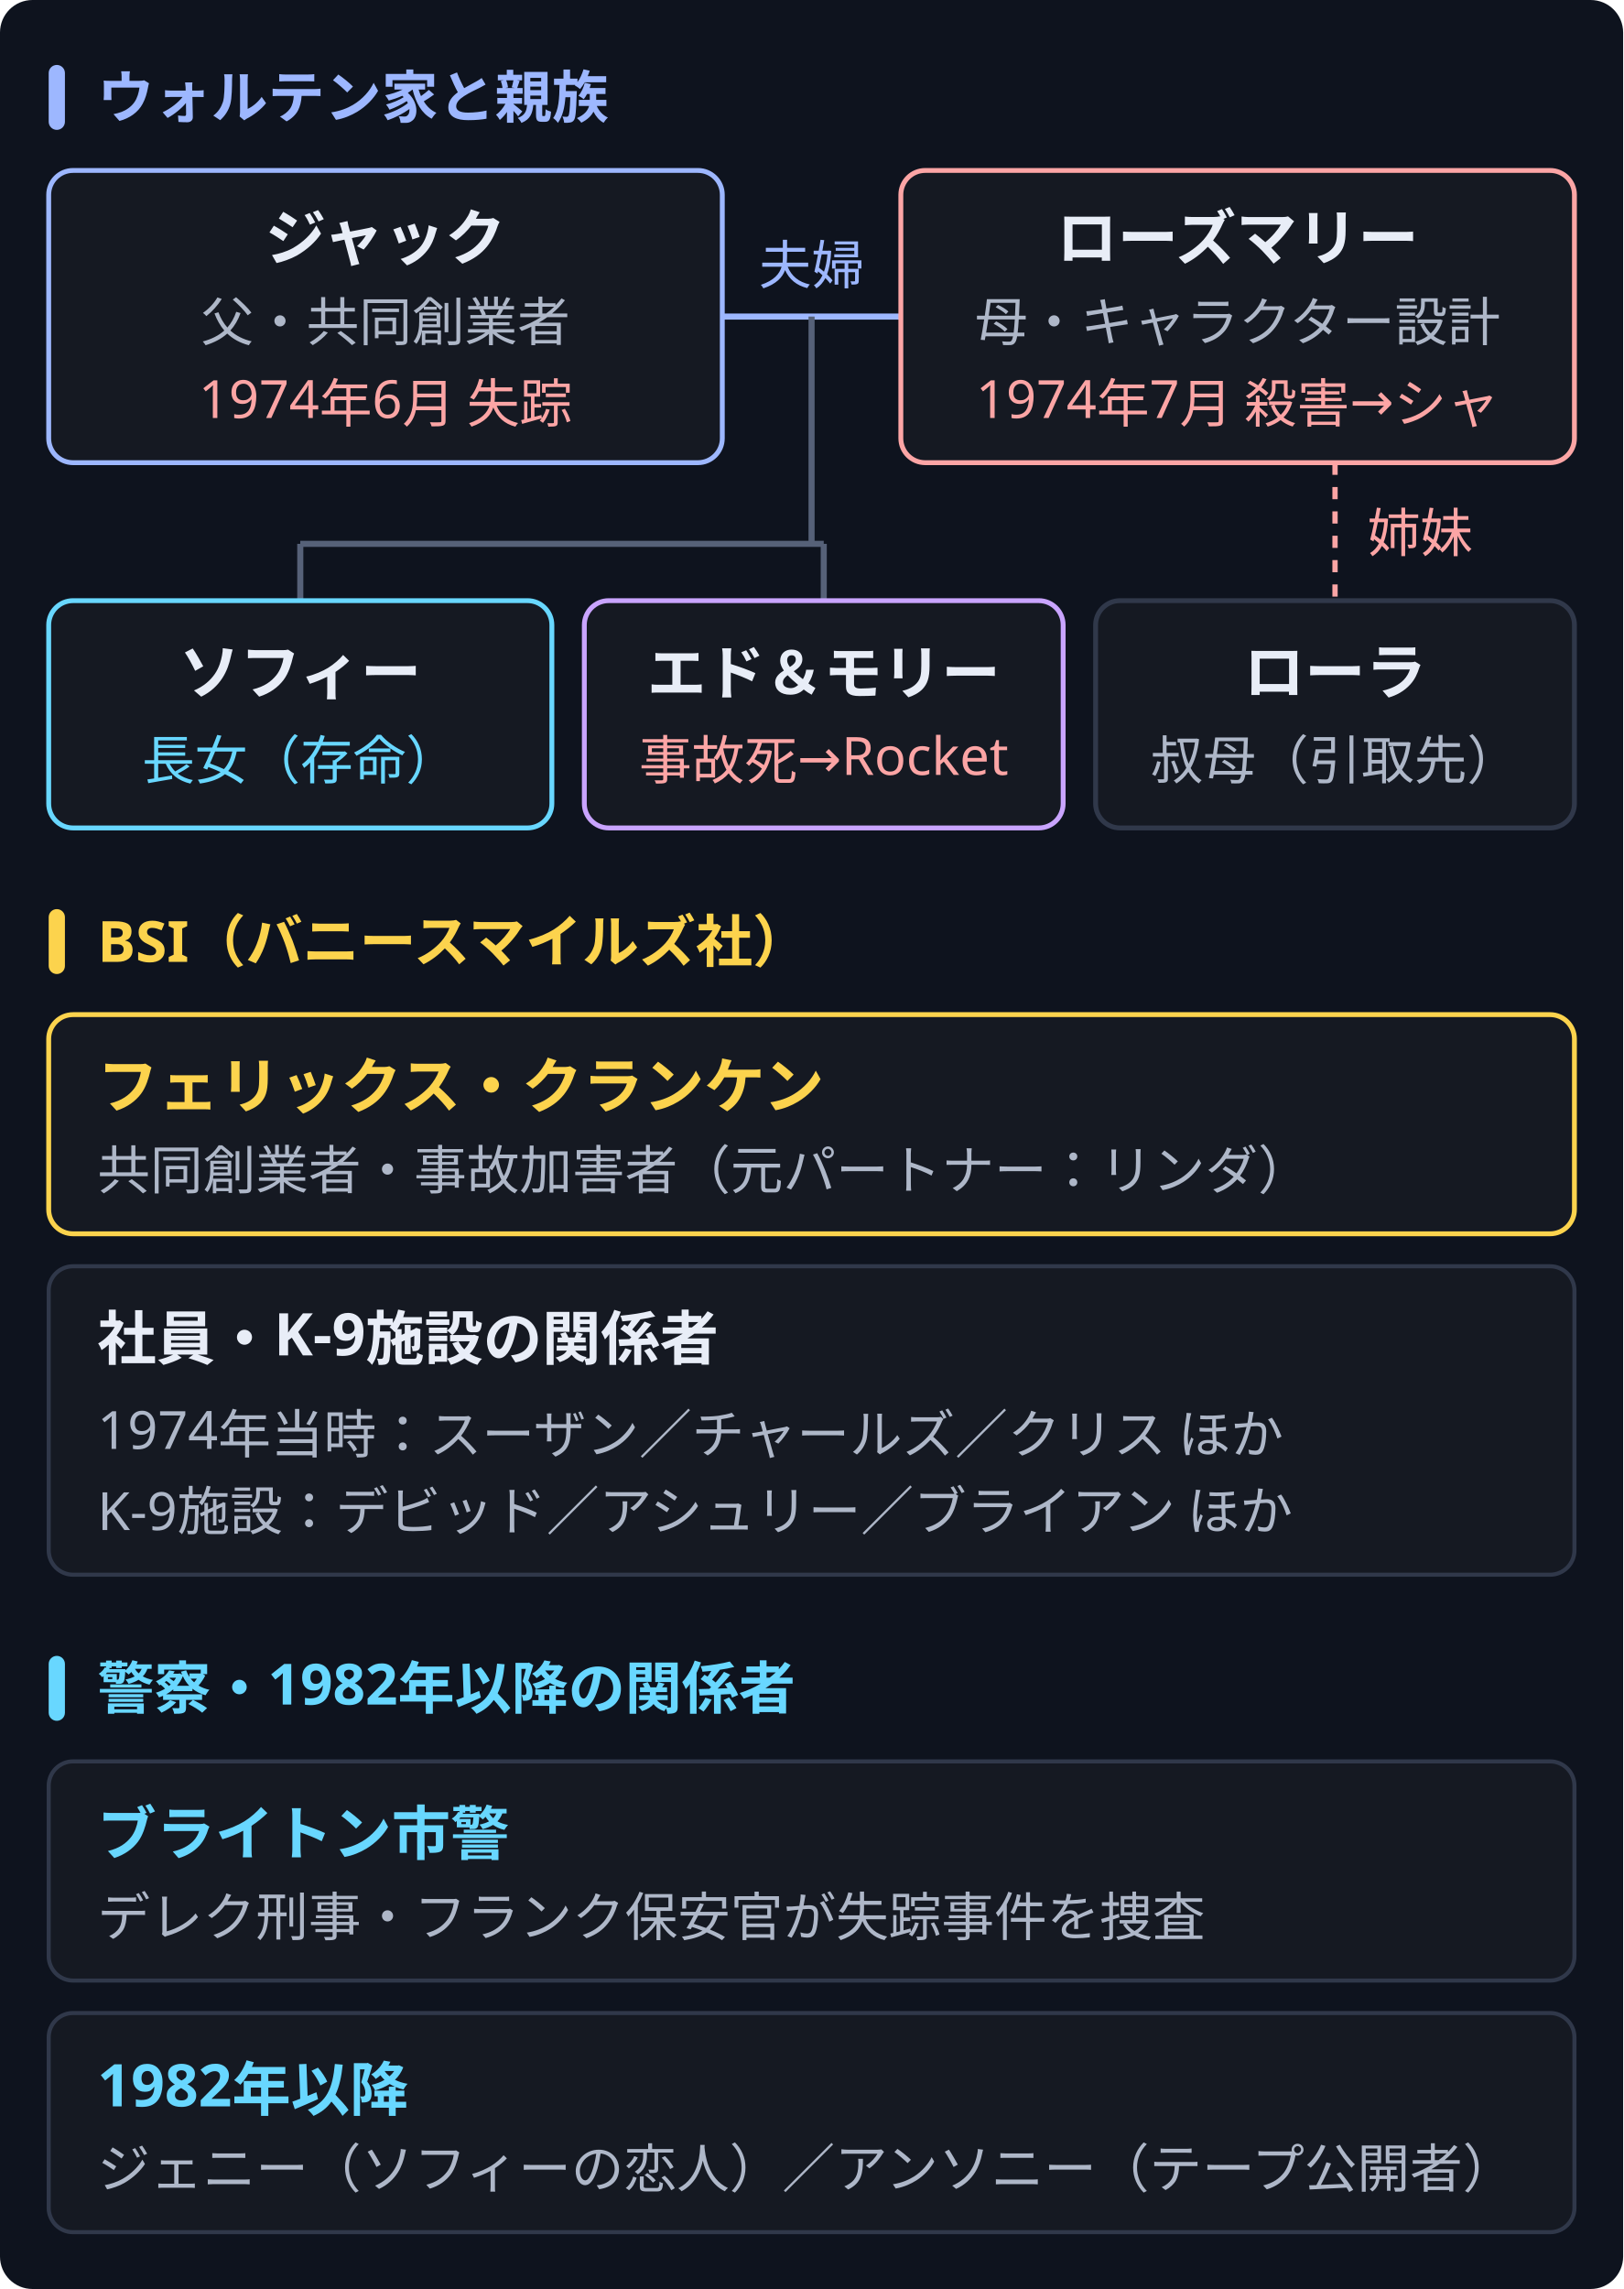
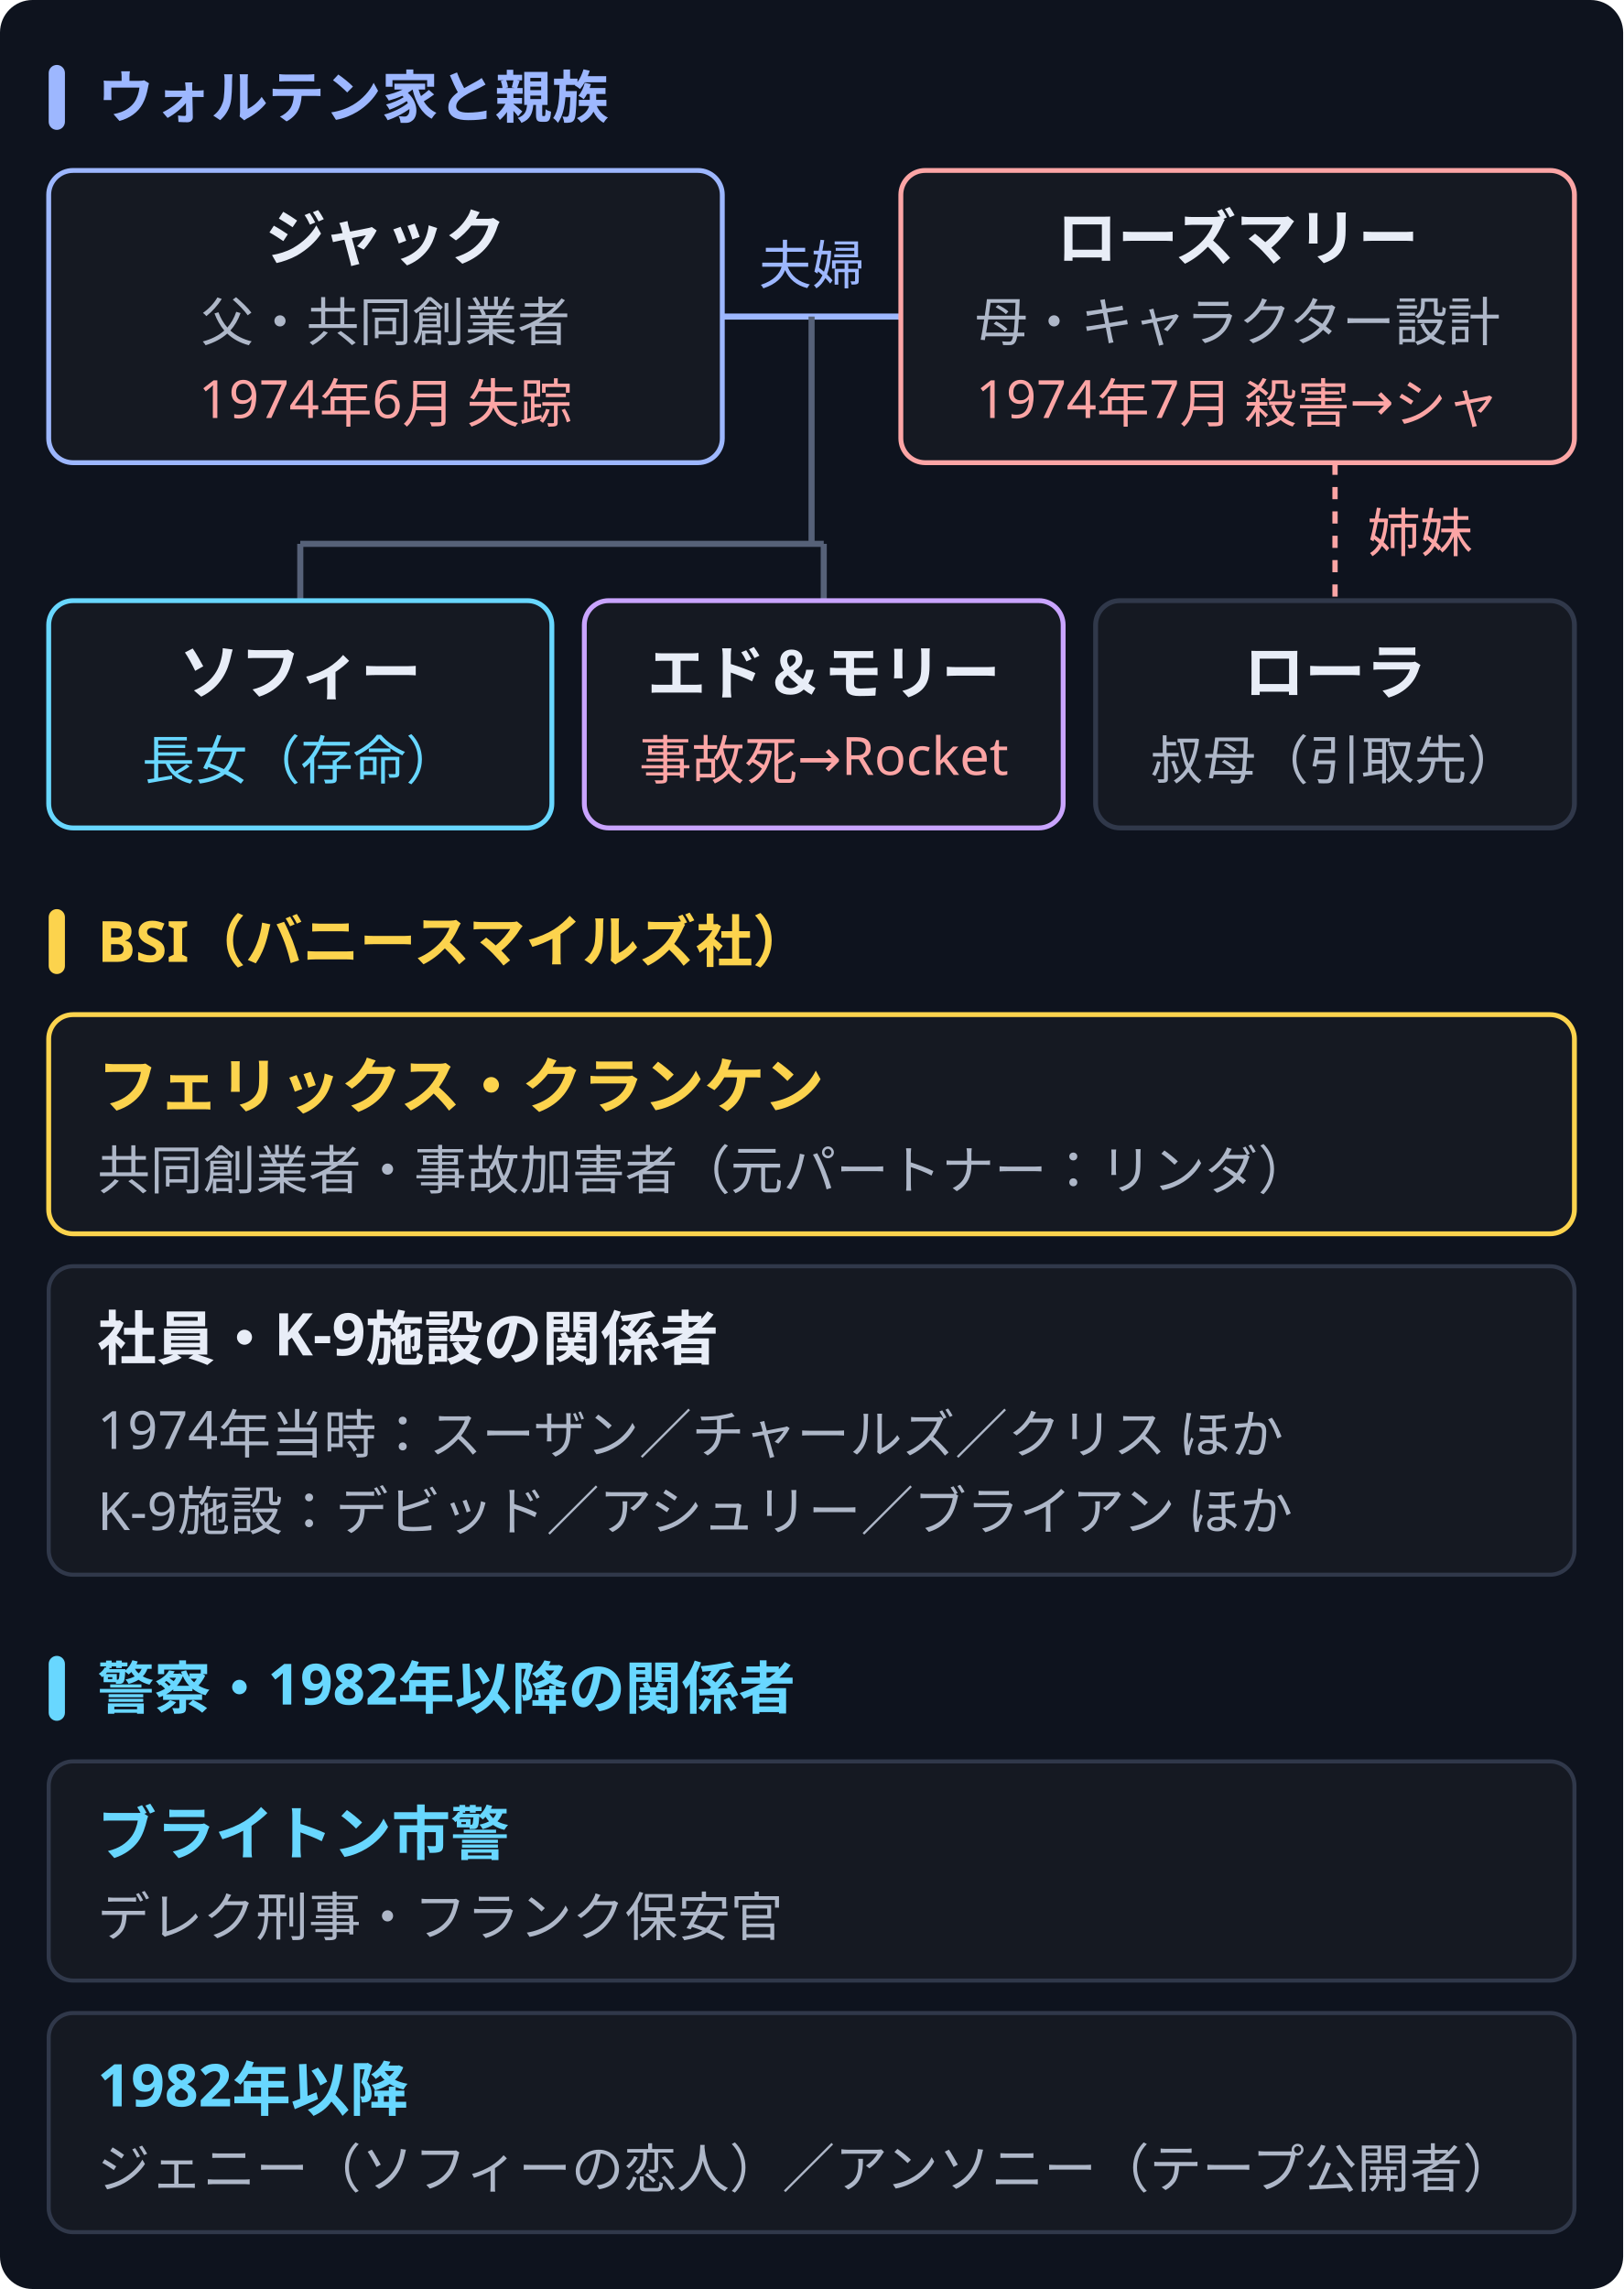
<svg xmlns="http://www.w3.org/2000/svg" width="400" height="564" viewBox="0 0 400 564" role="img" font-family="'Yu Gothic UI','Hiragino Kaku Gothic ProN','Noto Sans JP','Meiryo',sans-serif">
  <rect x="0" y="0" width="400" height="564" rx="8" fill="#0e131e" stroke="none" />
  <rect x="12" y="16" width="4" height="16" rx="2" fill="#9db7ff" />
  <text x="24" y="29" font-size="14" fill="#9db7ff" font-weight="700" text-anchor="start">ウォルテン家と親族</text>
  <rect x="12" y="42" width="166" height="72" rx="6" fill="#151922" stroke="#9db7ff" stroke-width="1.2" />
  <text x="95" y="64" font-size="15" fill="#e8edf7" font-weight="700" text-anchor="middle">ジャック</text>
  <text x="95" y="84" font-size="13" fill="#aeb7c8" font-weight="400" text-anchor="middle">父・共同創業者</text>
  <text x="95" y="103" font-size="13" fill="#fca5a5" font-weight="400" text-anchor="middle">1974年6月 失踪</text>
  <line x1="178" y1="78" x2="222" y2="78" stroke="#9db7ff" stroke-width="1.5" />
  <text x="200" y="70" font-size="13" fill="#9db7ff" font-weight="400" text-anchor="middle">夫婦</text>
  <rect x="222" y="42" width="166" height="72" rx="6" fill="#151922" stroke="#fca5a5" stroke-width="1.2" />
  <text x="305" y="64" font-size="15" fill="#e8edf7" font-weight="700" text-anchor="middle">ローズマリー</text>
  <text x="305" y="84" font-size="13" fill="#aeb7c8" font-weight="400" text-anchor="middle">母・キャラクター設計</text>
  <text x="305" y="103" font-size="13" fill="#fca5a5" font-weight="400" text-anchor="middle">1974年7月 殺害→シャ</text>
  <line x1="200" y1="78" x2="200" y2="134" stroke="#566178" stroke-width="1.5" />
  <line x1="74" y1="134" x2="203" y2="134" stroke="#566178" stroke-width="1.5" />
  <line x1="74" y1="134" x2="74" y2="148" stroke="#566178" stroke-width="1.5" />
  <line x1="203" y1="134" x2="203" y2="148" stroke="#566178" stroke-width="1.5" />
  <line x1="329" y1="114" x2="329" y2="148" stroke="#fca5a5" stroke-width="1.3" stroke-dasharray="3 3" />
  <text x="337" y="136" font-size="13" fill="#fca5a5" font-weight="400" text-anchor="start">姉妹</text>
  <rect x="12" y="148" width="124" height="56" rx="6" fill="#151922" stroke="#68d7ff" stroke-width="1.2" />
  <text x="74" y="171" font-size="15" fill="#e8edf7" font-weight="700" text-anchor="middle">ソフィー</text>
  <text x="74" y="192" font-size="13" fill="#68d7ff" font-weight="400" text-anchor="middle">長女（存命）</text>
  <rect x="144" y="148" width="118" height="56" rx="6" fill="#151922" stroke="#c9a4ff" stroke-width="1.2" />
  <text x="203" y="171" font-size="14.5" fill="#e8edf7" font-weight="700" text-anchor="middle">エド＆モリー</text>
  <text x="203" y="192" font-size="13" fill="#fca5a5" font-weight="400" text-anchor="middle">事故死→Rocket</text>
  <rect x="270" y="148" width="118" height="56" rx="6" fill="#151922" stroke="#30384a" stroke-width="1.2" />
  <text x="329" y="171" font-size="15" fill="#e8edf7" font-weight="700" text-anchor="middle">ローラ</text>
  <text x="329" y="192" font-size="13" fill="#aeb7c8" font-weight="400" text-anchor="middle">叔母（引取先）</text>
  <rect x="12" y="224" width="4" height="16" rx="2" fill="#fcd34d" />
  <text x="24" y="237" font-size="14" fill="#fcd34d" font-weight="700" text-anchor="start">BSI（バニースマイルズ社）</text>
  <rect x="12" y="250" width="376" height="54" rx="6" fill="#151922" stroke="#fcd34d" stroke-width="1.2" />
  <text x="24" y="273" font-size="15" fill="#fcd34d" font-weight="700" text-anchor="start">フェリックス・クランケン</text>
  <text x="24" y="293" font-size="13" fill="#aeb7c8" font-weight="400" text-anchor="start">共同創業者・事故加害者（元パートナー：リンダ）</text>
  <rect x="12" y="312" width="376" height="76" rx="6" fill="#151922" stroke="#30384a" stroke-width="1" />
  <text x="24" y="335" font-size="14.5" fill="#e8edf7" font-weight="700" text-anchor="start">社員・K-9施設の関係者</text>
  <text x="24" y="357" font-size="13" fill="#aeb7c8" font-weight="400" text-anchor="start">1974年当時：スーザン／チャールズ／クリス ほか</text>
  <text x="24" y="377" font-size="13" fill="#aeb7c8" font-weight="400" text-anchor="start">K-9施設：デビッド／アシュリー／ブライアン ほか</text>
  <rect x="12" y="408" width="4" height="16" rx="2" fill="#68d7ff" />
  <text x="24" y="421" font-size="14" fill="#68d7ff" font-weight="700" text-anchor="start">警察・1982年以降の関係者</text>
  <rect x="12" y="434" width="376" height="54" rx="6" fill="#151922" stroke="#30384a" stroke-width="1" />
  <text x="24" y="457" font-size="14.5" fill="#68d7ff" font-weight="700" text-anchor="start">ブライトン市警</text>
-   <text x="24" y="477" font-size="13" fill="#aeb7c8" font-weight="400" text-anchor="start">デレク刑事・フランク保安官が失踪事件を捜査</text>
+   <text x="24" y="477" font-size="13" fill="#aeb7c8" font-weight="400" text-anchor="start">デレク刑事・フランク保安官</text>
  <rect x="12" y="496" width="376" height="54" rx="6" fill="#151922" stroke="#30384a" stroke-width="1" />
  <text x="24" y="519" font-size="14.5" fill="#68d7ff" font-weight="700" text-anchor="start">1982年以降</text>
  <text x="24" y="539" font-size="13" fill="#aeb7c8" font-weight="400" text-anchor="start">ジェニー（ソフィーの恋人）／アンソニー（テープ公開者）</text>
</svg>
